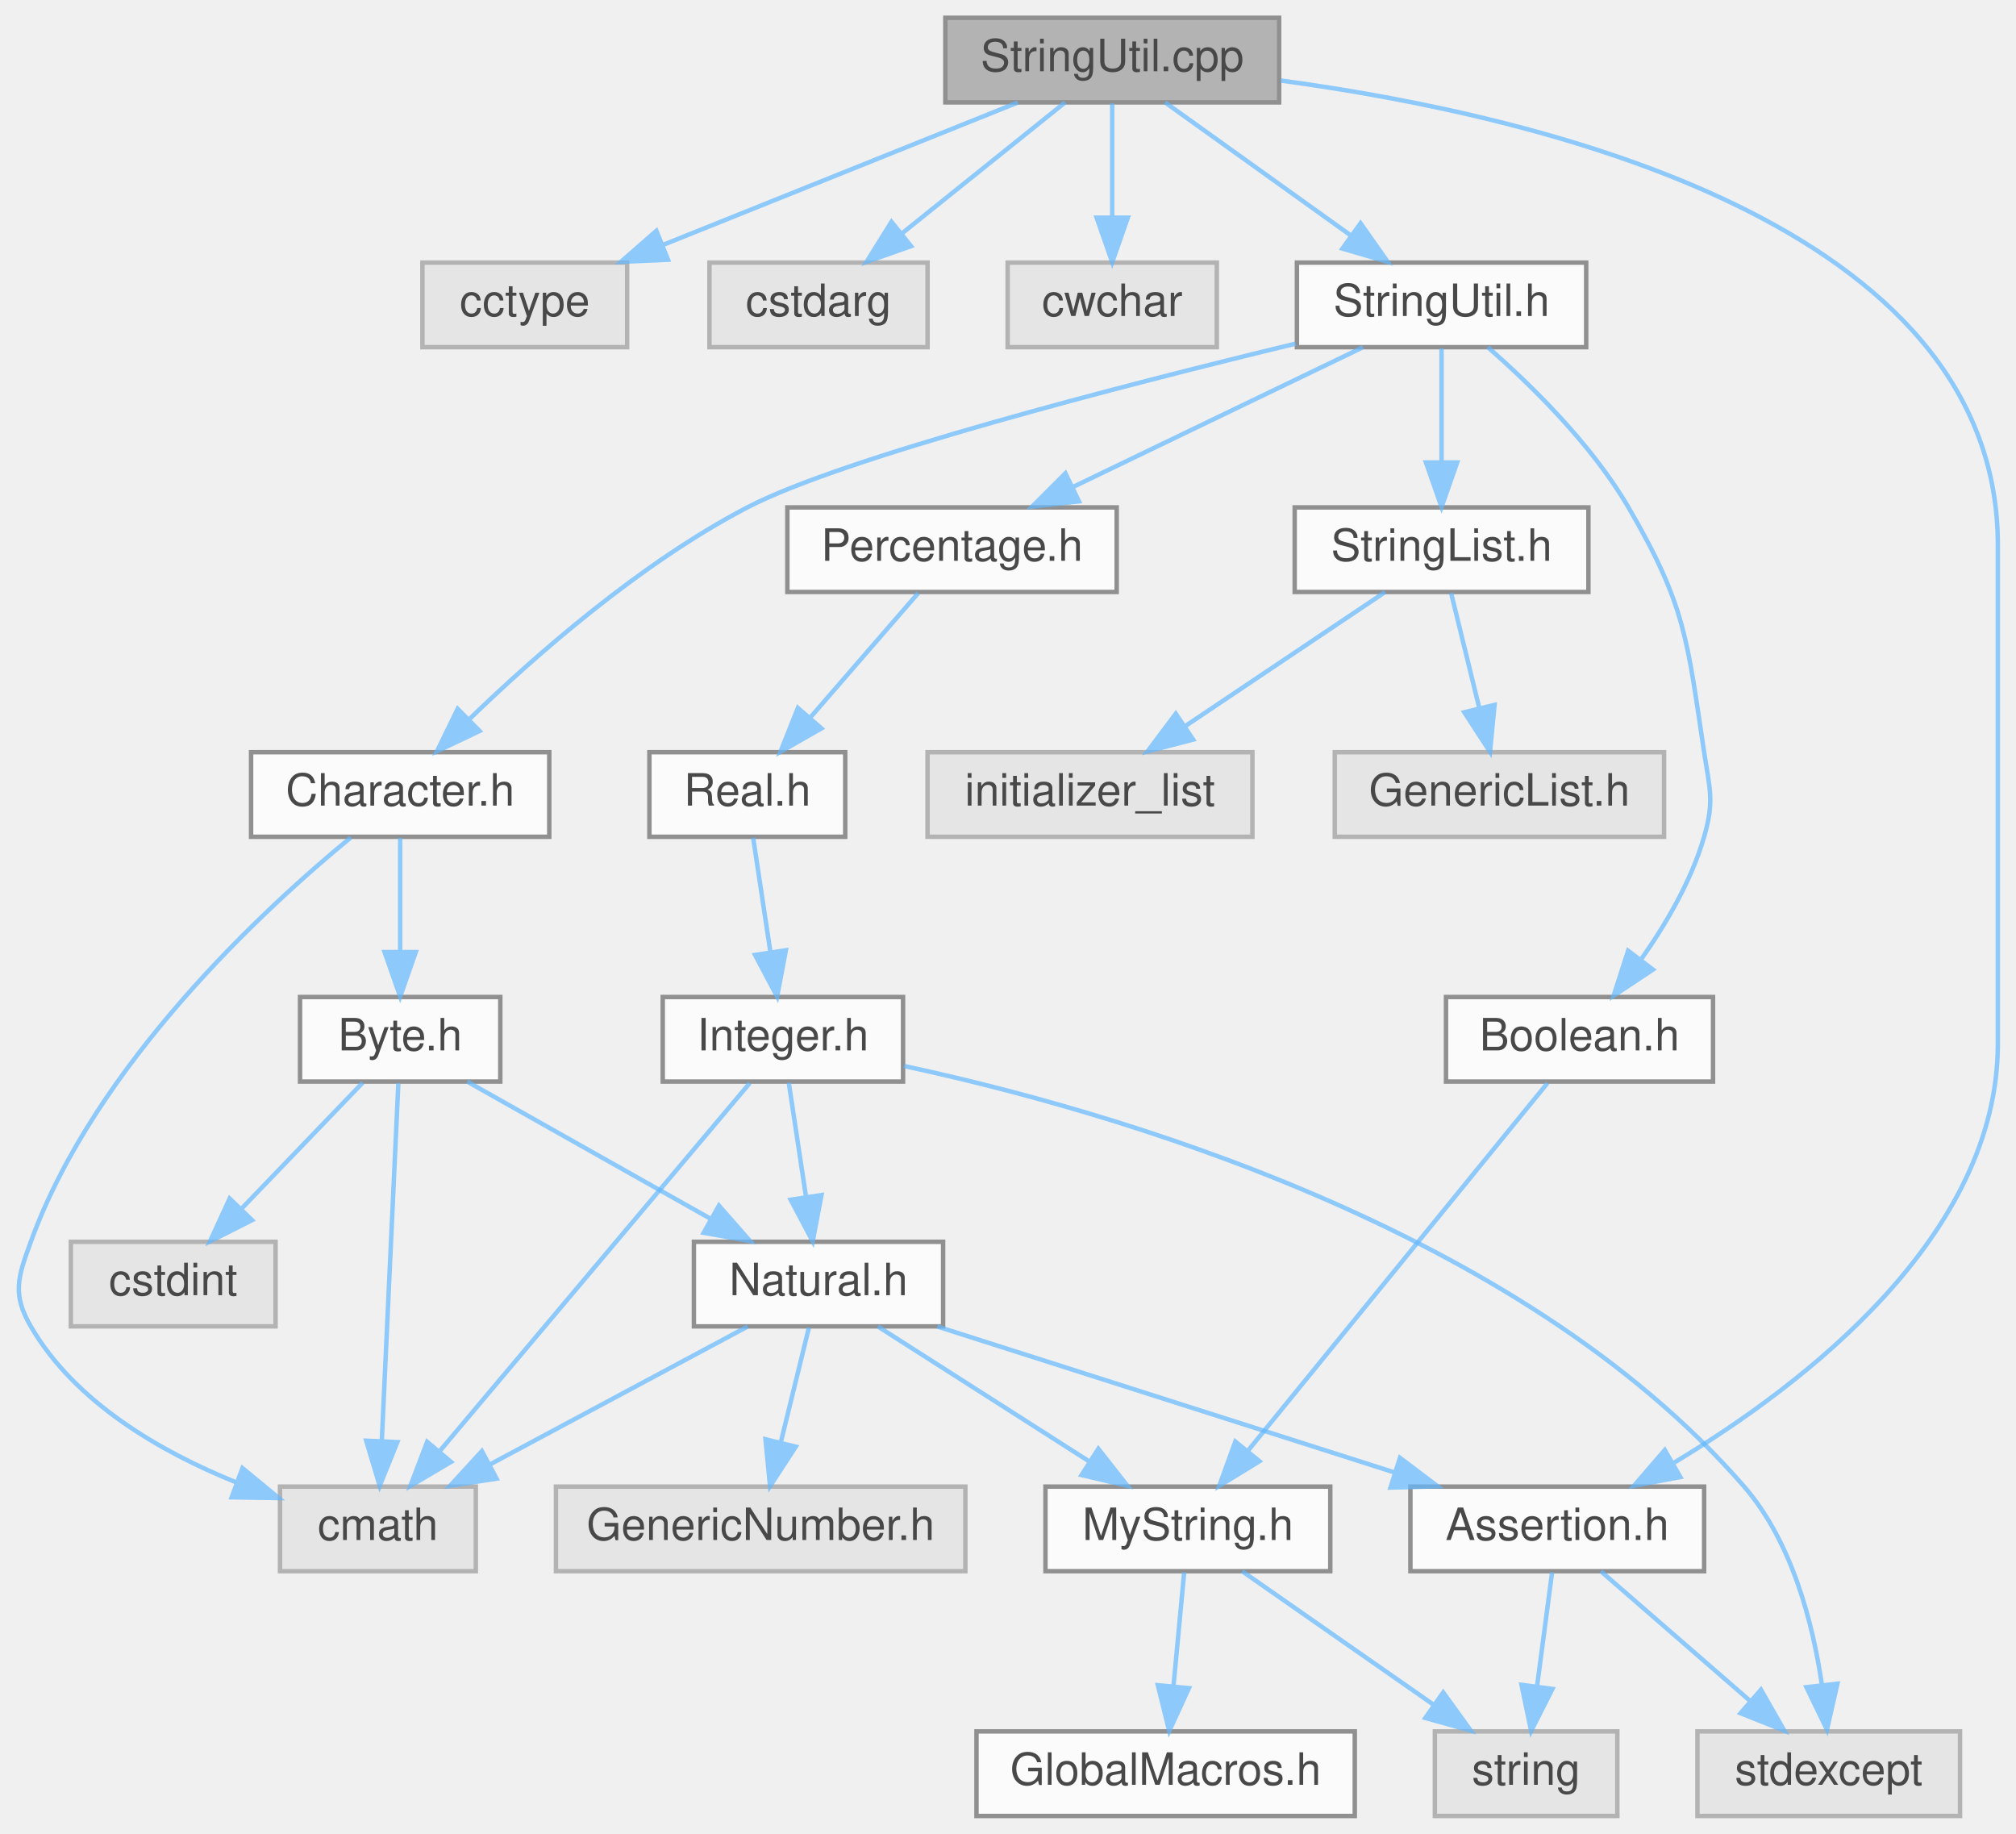
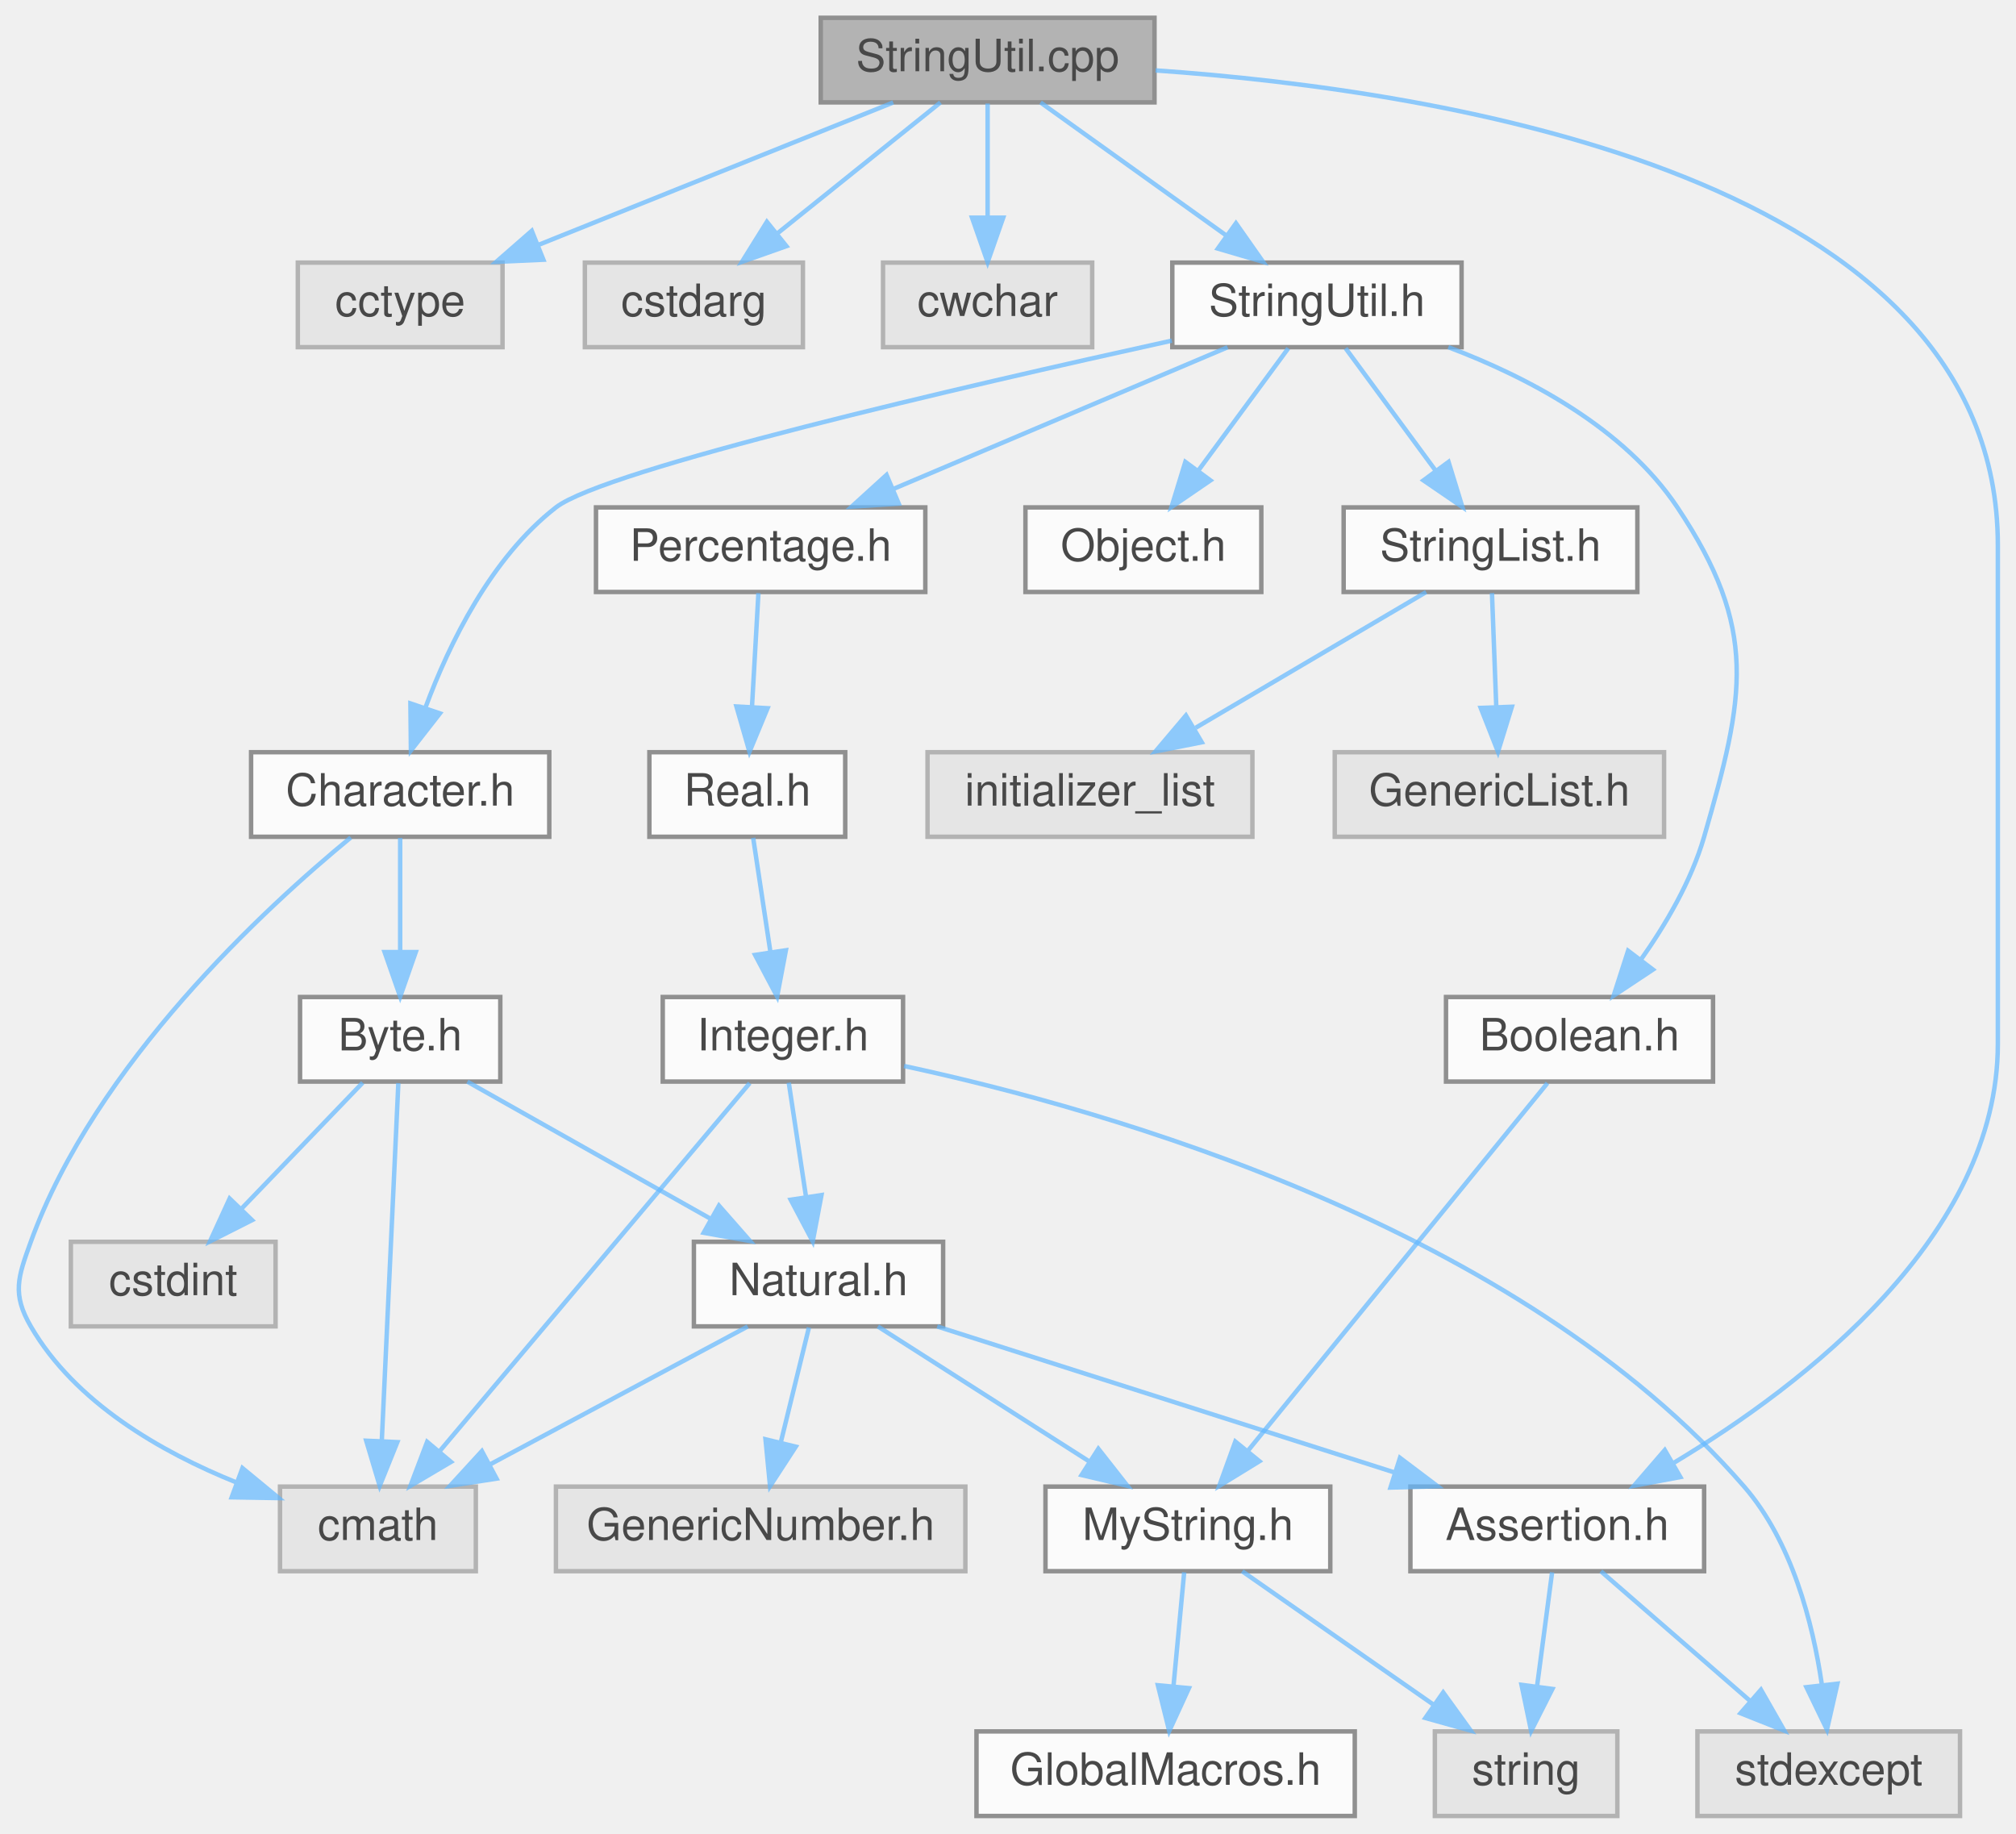
<svg xmlns="http://www.w3.org/2000/svg" xmlns:xlink="http://www.w3.org/1999/xlink" width="453pt" height="412pt" viewBox="0.00 0.00 452.84 412.00">
  <svg id="main" version="1.1" xml:space="preserve">
    <style type="text/css">
.node, .edge {opacity: 0.7;}
.node.selected, .edge.selected {opacity: 1;}
.edge:hover path { stroke: red; }
.edge:hover polygon { stroke: red; fill: red; }
</style>
    <svg id="graph" class="graph">
      <g id="graph0" class="graph" transform="scale(1 1) rotate(0) translate(4 408)">
        <g id="Node000001" class="node">
          <g id="a_Node000001">
            <a xlink:title="The StringUtil body implements several string routines not included in the standard C++ library (like...">
-               <polygon fill="#999999" stroke="#666666" points="283.34,-404 208.34,-404 208.34,-385 283.34,-385 283.34,-404" />
-               <text text-anchor="middle" x="245.84" y="-392" font-family="Helvetica,sans-Serif" font-size="10.00">StringUtil.cpp</text>
+               <polygon fill="#999999" stroke="#666666" points="255.34,-404 180.34,-404 180.34,-385 255.34,-385 255.34,-404" />
+               <text text-anchor="middle" x="217.84" y="-392" font-family="Helvetica,sans-Serif" font-size="10.00">StringUtil.cpp</text>
            </a>
          </g>
        </g>
        <g id="Node000002" class="node">
          <g id="a_Node000002">
            <a xlink:title=" ">
-               <polygon fill="#e0e0e0" stroke="#999999" points="136.84,-349 90.84,-349 90.84,-330 136.84,-330 136.84,-349" />
-               <text text-anchor="middle" x="113.84" y="-337" font-family="Helvetica,sans-Serif" font-size="10.00">cctype</text>
+               <polygon fill="#e0e0e0" stroke="#999999" points="108.84,-349 62.84,-349 62.84,-330 108.84,-330 108.84,-349" />
+               <text text-anchor="middle" x="85.84" y="-337" font-family="Helvetica,sans-Serif" font-size="10.00">cctype</text>
            </a>
          </g>
        </g>
        <g id="edge1_Node000001_Node000002" class="edge">
          <g id="a_edge1_Node000001_Node000002">
            <a xlink:title=" ">
-               <path fill="none" stroke="#63b8ff" d="M224.63,-384.98C203.11,-376.34 169.56,-362.87 145.01,-353.02" />
-               <polygon fill="#63b8ff" stroke="#63b8ff" points="146.02,-349.65 135.43,-349.17 143.41,-356.14 146.02,-349.65" />
+               <path fill="none" stroke="#63b8ff" d="M196.63,-384.98C175.11,-376.34 141.56,-362.87 117.01,-353.02" />
+               <polygon fill="#63b8ff" stroke="#63b8ff" points="118.02,-349.65 107.43,-349.17 115.41,-356.14 118.02,-349.65" />
            </a>
          </g>
        </g>
        <g id="Node000003" class="node">
          <g id="a_Node000003">
            <a xlink:title=" ">
-               <polygon fill="#e0e0e0" stroke="#999999" points="204.34,-349 155.34,-349 155.34,-330 204.34,-330 204.34,-349" />
-               <text text-anchor="middle" x="179.84" y="-337" font-family="Helvetica,sans-Serif" font-size="10.00">cstdarg</text>
+               <polygon fill="#e0e0e0" stroke="#999999" points="176.34,-349 127.34,-349 127.34,-330 176.34,-330 176.34,-349" />
+               <text text-anchor="middle" x="151.84" y="-337" font-family="Helvetica,sans-Serif" font-size="10.00">cstdarg</text>
            </a>
          </g>
        </g>
        <g id="edge2_Node000001_Node000003" class="edge">
          <g id="a_edge2_Node000001_Node000003">
            <a xlink:title=" ">
-               <path fill="none" stroke="#63b8ff" d="M235.24,-384.98C225.38,-377.07 210.49,-365.11 198.62,-355.58" />
-               <polygon fill="#63b8ff" stroke="#63b8ff" points="200.63,-352.7 190.64,-349.17 196.24,-358.16 200.63,-352.7" />
+               <path fill="none" stroke="#63b8ff" d="M207.24,-384.98C197.38,-377.07 182.49,-365.11 170.62,-355.58" />
+               <polygon fill="#63b8ff" stroke="#63b8ff" points="172.63,-352.7 162.64,-349.17 168.24,-358.16 172.63,-352.7" />
            </a>
          </g>
        </g>
        <g id="Node000004" class="node">
          <g id="a_Node000004">
            <a xlink:title=" ">
-               <polygon fill="#e0e0e0" stroke="#999999" points="269.34,-349 222.34,-349 222.34,-330 269.34,-330 269.34,-349" />
-               <text text-anchor="middle" x="245.84" y="-337" font-family="Helvetica,sans-Serif" font-size="10.00">cwchar</text>
+               <polygon fill="#e0e0e0" stroke="#999999" points="241.34,-349 194.34,-349 194.34,-330 241.34,-330 241.34,-349" />
+               <text text-anchor="middle" x="217.84" y="-337" font-family="Helvetica,sans-Serif" font-size="10.00">cwchar</text>
            </a>
          </g>
        </g>
        <g id="edge3_Node000001_Node000004" class="edge">
          <g id="a_edge3_Node000001_Node000004">
            <a xlink:title=" ">
-               <path fill="none" stroke="#63b8ff" d="M245.84,-384.75C245.84,-377.8 245.84,-367.85 245.84,-359.13" />
-               <polygon fill="#63b8ff" stroke="#63b8ff" points="249.34,-359.09 245.84,-349.09 242.34,-359.09 249.34,-359.09" />
+               <path fill="none" stroke="#63b8ff" d="M217.84,-384.75C217.84,-377.8 217.84,-367.85 217.84,-359.13" />
+               <polygon fill="#63b8ff" stroke="#63b8ff" points="221.34,-359.09 217.84,-349.09 214.34,-359.09 221.34,-359.09" />
            </a>
          </g>
        </g>
        <g id="Node000005" class="node">
          <g id="a_Node000005">
            <a xlink:href="_assertion_8h.html" target="_top" xlink:title="The Assertion specification defines macros for pre- and postconditions in functions or methods.">
              <polygon fill="white" stroke="#666666" points="378.84,-74 312.84,-74 312.84,-55 378.84,-55 378.84,-74" />
              <text text-anchor="middle" x="345.84" y="-62" font-family="Helvetica,sans-Serif" font-size="10.00">Assertion.h</text>
            </a>
          </g>
        </g>
        <g id="edge4_Node000001_Node000005" class="edge">
          <g id="a_edge4_Node000001_Node000005">
            <a xlink:title=" ">
-               <path fill="none" stroke="#63b8ff" d="M283.74,-389.9C341.48,-382.11 444.84,-358.02 444.84,-285.5 444.84,-285.5 444.84,-285.5 444.84,-173.5 444.84,-130.35 401.37,-96.96 372.04,-79.35" />
+               <path fill="none" stroke="#63b8ff" d="M255.58,-392.18C320.13,-387.7 444.84,-368.31 444.84,-285.5 444.84,-285.5 444.84,-285.5 444.84,-173.5 444.84,-130.35 401.37,-96.96 372.04,-79.35" />
              <polygon fill="#63b8ff" stroke="#63b8ff" points="373.5,-76.15 363.08,-74.19 370,-82.21 373.5,-76.15" />
            </a>
          </g>
        </g>
        <g id="Node000008" class="node">
          <g id="a_Node000008">
            <a xlink:href="_string_util_8h.html" target="_top" xlink:title="The StringUtil specification defines several string routines not included in the standard C++ library...">
-               <polygon fill="white" stroke="#666666" points="352.34,-349 287.34,-349 287.34,-330 352.34,-330 352.34,-349" />
-               <text text-anchor="middle" x="319.84" y="-337" font-family="Helvetica,sans-Serif" font-size="10.00">StringUtil.h</text>
+               <polygon fill="white" stroke="#666666" points="324.34,-349 259.34,-349 259.34,-330 324.34,-330 324.34,-349" />
+               <text text-anchor="middle" x="291.84" y="-337" font-family="Helvetica,sans-Serif" font-size="10.00">StringUtil.h</text>
            </a>
          </g>
        </g>
        <g id="edge7_Node000001_Node000008" class="edge">
          <g id="a_edge7_Node000001_Node000008">
            <a xlink:title=" ">
-               <path fill="none" stroke="#63b8ff" d="M257.73,-384.98C268.99,-376.92 286.13,-364.65 299.55,-355.03" />
-               <polygon fill="#63b8ff" stroke="#63b8ff" points="301.64,-357.84 307.73,-349.17 297.57,-352.15 301.64,-357.84" />
+               <path fill="none" stroke="#63b8ff" d="M229.73,-384.98C240.99,-376.92 258.13,-364.65 271.55,-355.03" />
+               <polygon fill="#63b8ff" stroke="#63b8ff" points="273.64,-357.84 279.73,-349.17 269.57,-352.15 273.64,-357.84" />
            </a>
          </g>
        </g>
        <g id="Node000006" class="node">
          <g id="a_Node000006">
            <a xlink:title=" ">
              <polygon fill="#e0e0e0" stroke="#999999" points="436.34,-19 377.34,-19 377.34,0 436.34,0 436.34,-19" />
              <text text-anchor="middle" x="406.84" y="-7" font-family="Helvetica,sans-Serif" font-size="10.00">stdexcept</text>
            </a>
          </g>
        </g>
        <g id="edge5_Node000005_Node000006" class="edge">
          <g id="a_edge5_Node000005_Node000006">
            <a xlink:title=" ">
              <path fill="none" stroke="#63b8ff" d="M355.64,-54.98C364.66,-47.15 378.25,-35.34 389.16,-25.86" />
              <polygon fill="#63b8ff" stroke="#63b8ff" points="391.61,-28.37 396.86,-19.17 387.02,-23.09 391.61,-28.37" />
            </a>
          </g>
        </g>
        <g id="Node000007" class="node">
          <g id="a_Node000007">
            <a xlink:title=" ">
              <polygon fill="#e0e0e0" stroke="#999999" points="359.34,-19 318.34,-19 318.34,0 359.34,0 359.34,-19" />
              <text text-anchor="middle" x="338.84" y="-7" font-family="Helvetica,sans-Serif" font-size="10.00">string</text>
            </a>
          </g>
        </g>
        <g id="edge6_Node000005_Node000007" class="edge">
          <g id="a_edge6_Node000005_Node000007">
            <a xlink:title=" ">
              <path fill="none" stroke="#63b8ff" d="M344.68,-54.75C343.77,-47.8 342.45,-37.85 341.3,-29.13" />
              <polygon fill="#63b8ff" stroke="#63b8ff" points="344.75,-28.54 339.97,-19.09 337.81,-29.46 344.75,-28.54" />
            </a>
          </g>
        </g>
        <g id="Node000009" class="node">
          <g id="a_Node000009">
            <a xlink:href="_boolean_8h.html" target="_top" xlink:title="The Boolean specification and body provides a value object type for boolean values.">
              <polygon fill="white" stroke="#666666" points="380.84,-184 320.84,-184 320.84,-165 380.84,-165 380.84,-184" />
              <text text-anchor="middle" x="350.84" y="-172" font-family="Helvetica,sans-Serif" font-size="10.00">Boolean.h</text>
            </a>
          </g>
        </g>
        <g id="edge8_Node000008_Node000009" class="edge">
          <g id="a_edge8_Node000008_Node000009">
            <a xlink:title=" ">
-               <path fill="none" stroke="#63b8ff" d="M330.24,-329.99C339.72,-321.71 353.49,-308.31 361.84,-294 374.73,-271.9 375.02,-264.3 378.84,-239 380.1,-230.65 381.18,-228.11 378.84,-220 375.97,-210.06 370.16,-200.2 364.56,-192.29" />
+               <path fill="none" stroke="#63b8ff" d="M321.36,-330C339.27,-323.24 360.9,-311.88 372.84,-294 391.16,-266.55 387.98,-251.7 378.84,-220 375.97,-210.06 370.16,-200.2 364.56,-192.29" />
              <polygon fill="#63b8ff" stroke="#63b8ff" points="367.34,-190.16 358.51,-184.3 361.76,-194.39 367.34,-190.16" />
            </a>
          </g>
        </g>
        <g id="Node000012" class="node">
          <g id="a_Node000012">
            <a xlink:href="_character_8h.html" target="_top" xlink:title="The Character specification and body provides a value object type for character values.">
              <polygon fill="white" stroke="#666666" points="119.34,-239 52.34,-239 52.34,-220 119.34,-220 119.34,-239" />
              <text text-anchor="middle" x="85.84" y="-227" font-family="Helvetica,sans-Serif" font-size="10.00">Character.h</text>
            </a>
          </g>
        </g>
        <g id="edge12_Node000008_Node000012" class="edge">
          <g id="a_edge12_Node000008_Node000012">
            <a xlink:title=" ">
-               <path fill="none" stroke="#63b8ff" d="M287.07,-330.8C247.99,-321.34 185.25,-305.16 163.84,-294 139.8,-281.47 116.23,-260.78 101.4,-246.44" />
-               <polygon fill="#63b8ff" stroke="#63b8ff" points="103.68,-243.77 94.12,-239.22 98.76,-248.74 103.68,-243.77" />
+               <path fill="none" stroke="#63b8ff" d="M259.23,-331.47C212.74,-321.24 131.8,-302.52 120.84,-294 106.27,-282.67 96.91,-263.49 91.57,-249.17" />
+               <polygon fill="#63b8ff" stroke="#63b8ff" points="94.77,-247.72 88.25,-239.37 88.14,-249.96 94.77,-247.72" />
            </a>
          </g>
        </g>
        <g id="Node000018" class="node">
          <g id="a_Node000018">
-             <a xlink:href="_percentage_8h.html" target="_top" xlink:title="The Percentage specification and body provides a simple percentage type.">
-               <polygon fill="white" stroke="#666666" points="246.84,-294 172.84,-294 172.84,-275 246.84,-275 246.84,-294" />
-               <text text-anchor="middle" x="209.84" y="-282" font-family="Helvetica,sans-Serif" font-size="10.00">Percentage.h</text>
+             <a xlink:href="_object_8h.html" target="_top" xlink:title="The Object specification and body provides the root object type.">
+               <polygon fill="white" stroke="#666666" points="279.34,-294 226.34,-294 226.34,-275 279.34,-275 279.34,-294" />
+               <text text-anchor="middle" x="252.84" y="-282" font-family="Helvetica,sans-Serif" font-size="10.00">Object.h</text>
            </a>
          </g>
        </g>
        <g id="edge22_Node000008_Node000018" class="edge">
          <g id="a_edge22_Node000008_Node000018">
            <a xlink:title=" ">
-               <path fill="none" stroke="#63b8ff" d="M302.17,-329.98C284.55,-321.5 257.26,-308.35 236.91,-298.54" />
-               <polygon fill="#63b8ff" stroke="#63b8ff" points="238.36,-295.36 227.83,-294.17 235.32,-301.66 238.36,-295.36" />
-             </a>
-           </g>
-         </g>
-         <g id="Node000021" class="node">
-           <g id="a_Node000021">
+               <path fill="none" stroke="#63b8ff" d="M285.4,-329.75C279.95,-322.34 271.97,-311.5 265.28,-302.41" />
+               <polygon fill="#63b8ff" stroke="#63b8ff" points="267.91,-300.07 259.16,-294.09 262.27,-304.22 267.91,-300.07" />
+             </a>
+           </g>
+         </g>
+         <g id="Node000019" class="node">
+           <g id="a_Node000019">
+             <a xlink:href="_percentage_8h.html" target="_top" xlink:title="The Percentage specification and body provides a simple percentage type.">
+               <polygon fill="white" stroke="#666666" points="203.84,-294 129.84,-294 129.84,-275 203.84,-275 203.84,-294" />
+               <text text-anchor="middle" x="166.84" y="-282" font-family="Helvetica,sans-Serif" font-size="10.00">Percentage.h</text>
+             </a>
+           </g>
+         </g>
+         <g id="edge23_Node000008_Node000019" class="edge">
+           <g id="a_edge23_Node000008_Node000019">
+             <a xlink:title=" ">
+               <path fill="none" stroke="#63b8ff" d="M271.76,-329.98C251.47,-321.38 219.88,-307.99 196.67,-298.15" />
+               <polygon fill="#63b8ff" stroke="#63b8ff" points="197.86,-294.85 187.29,-294.17 195.13,-301.3 197.86,-294.85" />
+             </a>
+           </g>
+         </g>
+         <g id="Node000022" class="node">
+           <g id="a_Node000022">
            <a xlink:href="_string_list_8h.html" target="_top" xlink:title="The StringList specification defines lists of string values with zero-based arbitrary indexed access ...">
-               <polygon fill="white" stroke="#666666" points="352.84,-294 286.84,-294 286.84,-275 352.84,-275 352.84,-294" />
-               <text text-anchor="middle" x="319.84" y="-282" font-family="Helvetica,sans-Serif" font-size="10.00">StringList.h</text>
-             </a>
-           </g>
-         </g>
-         <g id="edge28_Node000008_Node000021" class="edge">
-           <g id="a_edge28_Node000008_Node000021">
-             <a xlink:title=" ">
-               <path fill="none" stroke="#63b8ff" d="M319.84,-329.75C319.84,-322.8 319.84,-312.85 319.84,-304.13" />
-               <polygon fill="#63b8ff" stroke="#63b8ff" points="323.34,-304.09 319.84,-294.09 316.34,-304.09 323.34,-304.09" />
+               <polygon fill="white" stroke="#666666" points="363.84,-294 297.84,-294 297.84,-275 363.84,-275 363.84,-294" />
+               <text text-anchor="middle" x="330.84" y="-282" font-family="Helvetica,sans-Serif" font-size="10.00">StringList.h</text>
+             </a>
+           </g>
+         </g>
+         <g id="edge29_Node000008_Node000022" class="edge">
+           <g id="a_edge29_Node000008_Node000022">
+             <a xlink:title=" ">
+               <path fill="none" stroke="#63b8ff" d="M298.28,-329.75C303.73,-322.34 311.7,-311.5 318.4,-302.41" />
+               <polygon fill="#63b8ff" stroke="#63b8ff" points="321.41,-304.22 324.52,-294.09 315.77,-300.07 321.41,-304.22" />
            </a>
          </g>
        </g>
        <g id="Node000010" class="node">
          <g id="a_Node000010">
            <a xlink:href="_my_string_8h.html" target="_top" xlink:title="The String specification defines a standard string type.">
              <polygon fill="white" stroke="#666666" points="294.84,-74 230.84,-74 230.84,-55 294.84,-55 294.84,-74" />
              <text text-anchor="middle" x="262.84" y="-62" font-family="Helvetica,sans-Serif" font-size="10.00">MyString.h</text>
            </a>
          </g>
        </g>
        <g id="edge9_Node000009_Node000010" class="edge">
          <g id="a_edge9_Node000009_Node000010">
            <a xlink:title=" ">
              <path fill="none" stroke="#63b8ff" d="M343.64,-164.66C328.93,-146.61 295.25,-105.28 276.35,-82.08" />
              <polygon fill="#63b8ff" stroke="#63b8ff" points="278.92,-79.7 269.89,-74.16 273.5,-84.12 278.92,-79.7" />
            </a>
          </g>
        </g>
        <g id="edge10_Node000010_Node000007" class="edge">
          <g id="a_edge10_Node000010_Node000007">
            <a xlink:title=" ">
              <path fill="none" stroke="#63b8ff" d="M275.05,-54.98C286.62,-46.92 304.22,-34.65 318,-25.03" />
              <polygon fill="#63b8ff" stroke="#63b8ff" points="320.21,-27.76 326.41,-19.17 316.2,-22.02 320.21,-27.76" />
            </a>
          </g>
        </g>
        <g id="Node000011" class="node">
          <g id="a_Node000011">
            <a xlink:href="_global_macros_8h.html" target="_top" xlink:title="The GlobalMacros specification defines simple macros (e.g. for parameter modes).">
              <polygon fill="white" stroke="#666666" points="300.34,-19 215.34,-19 215.34,0 300.34,0 300.34,-19" />
              <text text-anchor="middle" x="257.84" y="-7" font-family="Helvetica,sans-Serif" font-size="10.00">GlobalMacros.h</text>
            </a>
          </g>
        </g>
        <g id="edge11_Node000010_Node000011" class="edge">
          <g id="a_edge11_Node000010_Node000011">
            <a xlink:title=" ">
              <path fill="none" stroke="#63b8ff" d="M262.01,-54.75C261.36,-47.8 260.42,-37.85 259.6,-29.13" />
              <polygon fill="#63b8ff" stroke="#63b8ff" points="263.07,-28.72 258.65,-19.09 256.1,-29.37 263.07,-28.72" />
            </a>
          </g>
        </g>
        <g id="Node000013" class="node">
          <g id="a_Node000013">
            <a xlink:title=" ">
              <polygon fill="#e0e0e0" stroke="#999999" points="102.84,-74 58.84,-74 58.84,-55 102.84,-55 102.84,-74" />
              <text text-anchor="middle" x="80.84" y="-62" font-family="Helvetica,sans-Serif" font-size="10.00">cmath</text>
            </a>
          </g>
        </g>
        <g id="edge13_Node000012_Node000013" class="edge">
          <g id="a_edge13_Node000012_Node000013">
            <a xlink:title=" ">
              <path fill="none" stroke="#63b8ff" d="M74.74,-219.84C55.66,-204.16 17.32,-168.97 2.84,-129 -0.04,-121.06 -1.4,-117.3 2.84,-110 12.79,-92.87 32.08,-81.78 48.98,-74.96" />
              <polygon fill="#63b8ff" stroke="#63b8ff" points="50.4,-78.16 58.57,-71.42 47.98,-71.6 50.4,-78.16" />
            </a>
          </g>
        </g>
        <g id="Node000014" class="node">
          <g id="a_Node000014">
            <a xlink:href="_byte_8h.html" target="_top" xlink:title="The Byte specification and body provides a value object type for byte values.">
              <polygon fill="white" stroke="#666666" points="108.34,-184 63.34,-184 63.34,-165 108.34,-165 108.34,-184" />
              <text text-anchor="middle" x="85.84" y="-172" font-family="Helvetica,sans-Serif" font-size="10.00">Byte.h</text>
            </a>
          </g>
        </g>
        <g id="edge14_Node000012_Node000014" class="edge">
          <g id="a_edge14_Node000012_Node000014">
            <a xlink:title=" ">
              <path fill="none" stroke="#63b8ff" d="M85.84,-219.75C85.84,-212.8 85.84,-202.85 85.84,-194.13" />
              <polygon fill="#63b8ff" stroke="#63b8ff" points="89.34,-194.09 85.84,-184.09 82.34,-194.09 89.34,-194.09" />
            </a>
          </g>
        </g>
        <g id="edge15_Node000014_Node000013" class="edge">
          <g id="a_edge15_Node000014_Node000013">
            <a xlink:title=" ">
              <path fill="none" stroke="#63b8ff" d="M85.43,-164.66C84.62,-147.17 82.8,-107.8 81.71,-84.27" />
              <polygon fill="#63b8ff" stroke="#63b8ff" points="85.2,-83.99 81.24,-74.16 78.21,-84.31 85.2,-83.99" />
            </a>
          </g>
        </g>
        <g id="Node000015" class="node">
          <g id="a_Node000015">
            <a xlink:title=" ">
              <polygon fill="#e0e0e0" stroke="#999999" points="57.84,-129 11.84,-129 11.84,-110 57.84,-110 57.84,-129" />
              <text text-anchor="middle" x="34.84" y="-117" font-family="Helvetica,sans-Serif" font-size="10.00">cstdint</text>
            </a>
          </g>
        </g>
        <g id="edge16_Node000014_Node000015" class="edge">
          <g id="a_edge16_Node000014_Node000015">
            <a xlink:title=" ">
              <path fill="none" stroke="#63b8ff" d="M77.42,-164.75C70.07,-157.11 59.21,-145.82 50.3,-136.56" />
              <polygon fill="#63b8ff" stroke="#63b8ff" points="52.56,-133.87 43.1,-129.09 47.52,-138.72 52.56,-133.87" />
            </a>
          </g>
        </g>
        <g id="Node000016" class="node">
          <g id="a_Node000016">
            <a xlink:href="_natural_8h.html" target="_top" xlink:title="The Natural specification and body provides a value object type for naturals (positive integers with ...">
              <polygon fill="white" stroke="#666666" points="207.84,-129 151.84,-129 151.84,-110 207.84,-110 207.84,-129" />
              <text text-anchor="middle" x="179.84" y="-117" font-family="Helvetica,sans-Serif" font-size="10.00">Natural.h</text>
            </a>
          </g>
        </g>
        <g id="edge17_Node000014_Node000016" class="edge">
          <g id="a_edge17_Node000014_Node000016">
            <a xlink:title=" ">
              <path fill="none" stroke="#63b8ff" d="M100.94,-164.98C115.66,-156.69 138.26,-143.94 155.51,-134.22" />
              <polygon fill="#63b8ff" stroke="#63b8ff" points="157.47,-137.13 164.46,-129.17 154.03,-131.03 157.47,-137.13" />
            </a>
          </g>
        </g>
        <g id="edge19_Node000016_Node000005" class="edge">
          <g id="a_edge19_Node000016_Node000005">
            <a xlink:title=" ">
              <path fill="none" stroke="#63b8ff" d="M206.51,-109.98C234.38,-101.09 278.29,-87.07 309.36,-77.15" />
              <polygon fill="#63b8ff" stroke="#63b8ff" points="310.5,-80.46 318.96,-74.08 308.37,-73.79 310.5,-80.46" />
            </a>
          </g>
        </g>
        <g id="edge21_Node000016_Node000010" class="edge">
          <g id="a_edge21_Node000016_Node000010">
            <a xlink:title=" ">
              <path fill="none" stroke="#63b8ff" d="M193.18,-109.98C205.93,-101.84 225.39,-89.41 240.51,-79.76" />
              <polygon fill="#63b8ff" stroke="#63b8ff" points="242.72,-82.5 249.26,-74.17 238.95,-76.6 242.72,-82.5" />
            </a>
          </g>
        </g>
        <g id="edge18_Node000016_Node000013" class="edge">
          <g id="a_edge18_Node000016_Node000013">
            <a xlink:title=" ">
              <path fill="none" stroke="#63b8ff" d="M163.93,-109.98C148.29,-101.61 124.18,-88.7 105.96,-78.95" />
              <polygon fill="#63b8ff" stroke="#63b8ff" points="107.5,-75.8 97.04,-74.17 104.2,-81.98 107.5,-75.8" />
            </a>
          </g>
        </g>
        <g id="Node000017" class="node">
          <g id="a_Node000017">
            <a xlink:title=" ">
              <polygon fill="#e0e0e0" stroke="#999999" points="212.84,-74 120.84,-74 120.84,-55 212.84,-55 212.84,-74" />
              <text text-anchor="middle" x="166.84" y="-62" font-family="Helvetica,sans-Serif" font-size="10.00">GenericNumber.h</text>
            </a>
          </g>
        </g>
        <g id="edge20_Node000016_Node000017" class="edge">
          <g id="a_edge20_Node000016_Node000017">
            <a xlink:title=" ">
              <path fill="none" stroke="#63b8ff" d="M177.69,-109.75C175.97,-102.72 173.49,-92.62 171.34,-83.84" />
              <polygon fill="#63b8ff" stroke="#63b8ff" points="174.73,-82.97 168.95,-74.09 167.93,-84.63 174.73,-82.97" />
            </a>
          </g>
        </g>
-         <g id="Node000019" class="node">
-           <g id="a_Node000019">
+         <g id="Node000020" class="node">
+           <g id="a_Node000020">
            <a xlink:href="_real_8h.html" target="_top" xlink:title="The Real specification defines a value object type for real values.">
              <polygon fill="white" stroke="#666666" points="185.84,-239 141.84,-239 141.84,-220 185.84,-220 185.84,-239" />
              <text text-anchor="middle" x="163.84" y="-227" font-family="Helvetica,sans-Serif" font-size="10.00">Real.h</text>
            </a>
          </g>
        </g>
-         <g id="edge23_Node000018_Node000019" class="edge">
-           <g id="a_edge23_Node000018_Node000019">
-             <a xlink:title=" ">
-               <path fill="none" stroke="#63b8ff" d="M202.24,-274.75C195.68,-267.18 186.02,-256.05 178.03,-246.84" />
-               <polygon fill="#63b8ff" stroke="#63b8ff" points="180.49,-244.35 171.29,-239.09 175.21,-248.94 180.49,-244.35" />
-             </a>
-           </g>
-         </g>
-         <g id="Node000020" class="node">
-           <g id="a_Node000020">
+         <g id="edge24_Node000019_Node000020" class="edge">
+           <g id="a_edge24_Node000019_Node000020">
+             <a xlink:title=" ">
+               <path fill="none" stroke="#63b8ff" d="M166.34,-274.75C165.95,-267.8 165.39,-257.85 164.89,-249.13" />
+               <polygon fill="#63b8ff" stroke="#63b8ff" points="168.39,-248.88 164.33,-239.09 161.4,-249.27 168.39,-248.88" />
+             </a>
+           </g>
+         </g>
+         <g id="Node000021" class="node">
+           <g id="a_Node000021">
            <a xlink:href="_integer_8h.html" target="_top" xlink:title="The Integer specification and body provides a value object type for ints.">
              <polygon fill="white" stroke="#666666" points="198.84,-184 144.84,-184 144.84,-165 198.84,-165 198.84,-184" />
              <text text-anchor="middle" x="171.84" y="-172" font-family="Helvetica,sans-Serif" font-size="10.00">Integer.h</text>
            </a>
          </g>
        </g>
-         <g id="edge24_Node000019_Node000020" class="edge">
-           <g id="a_edge24_Node000019_Node000020">
+         <g id="edge25_Node000020_Node000021" class="edge">
+           <g id="a_edge25_Node000020_Node000021">
            <a xlink:title=" ">
              <path fill="none" stroke="#63b8ff" d="M165.16,-219.75C166.21,-212.8 167.71,-202.85 169.03,-194.13" />
              <polygon fill="#63b8ff" stroke="#63b8ff" points="172.51,-194.5 170.54,-184.09 165.59,-193.45 172.51,-194.5" />
            </a>
          </g>
        </g>
-         <g id="edge26_Node000020_Node000006" class="edge">
-           <g id="a_edge26_Node000020_Node000006">
+         <g id="edge27_Node000021_Node000006" class="edge">
+           <g id="a_edge27_Node000021_Node000006">
            <a xlink:title=" ">
              <path fill="none" stroke="#63b8ff" d="M199.06,-168.5C244.81,-158.66 337.09,-132.46 387.84,-74 398.57,-61.64 403.24,-43.42 405.27,-29.67" />
              <polygon fill="#63b8ff" stroke="#63b8ff" points="408.79,-29.72 406.44,-19.39 401.83,-28.93 408.79,-29.72" />
            </a>
          </g>
        </g>
-         <g id="edge25_Node000020_Node000013" class="edge">
-           <g id="a_edge25_Node000020_Node000013">
+         <g id="edge26_Node000021_Node000013" class="edge">
+           <g id="a_edge26_Node000021_Node000013">
            <a xlink:title=" ">
              <path fill="none" stroke="#63b8ff" d="M164.39,-164.66C149.19,-146.61 114.36,-105.28 94.81,-82.08" />
              <polygon fill="#63b8ff" stroke="#63b8ff" points="97.26,-79.55 88.14,-74.16 91.9,-84.06 97.26,-79.55" />
            </a>
          </g>
        </g>
-         <g id="edge27_Node000020_Node000016" class="edge">
-           <g id="a_edge27_Node000020_Node000016">
+         <g id="edge28_Node000021_Node000016" class="edge">
+           <g id="a_edge28_Node000021_Node000016">
            <a xlink:title=" ">
              <path fill="none" stroke="#63b8ff" d="M173.16,-164.75C174.21,-157.8 175.71,-147.85 177.03,-139.13" />
              <polygon fill="#63b8ff" stroke="#63b8ff" points="180.51,-139.5 178.54,-129.09 173.59,-138.45 180.51,-139.5" />
            </a>
          </g>
        </g>
-         <g id="Node000022" class="node">
-           <g id="a_Node000022">
+         <g id="Node000023" class="node">
+           <g id="a_Node000023">
            <a xlink:title=" ">
              <polygon fill="#e0e0e0" stroke="#999999" points="277.34,-239 204.34,-239 204.34,-220 277.34,-220 277.34,-239" />
              <text text-anchor="middle" x="240.84" y="-227" font-family="Helvetica,sans-Serif" font-size="10.00">initializer_list</text>
            </a>
          </g>
        </g>
-         <g id="edge29_Node000021_Node000022" class="edge">
-           <g id="a_edge29_Node000021_Node000022">
-             <a xlink:title=" ">
-               <path fill="none" stroke="#63b8ff" d="M307.15,-274.98C295.01,-266.84 276.48,-254.41 262.09,-244.76" />
-               <polygon fill="#63b8ff" stroke="#63b8ff" points="264.02,-241.84 253.76,-239.17 260.12,-247.65 264.02,-241.84" />
-             </a>
-           </g>
-         </g>
-         <g id="Node000023" class="node">
-           <g id="a_Node000023">
+         <g id="edge30_Node000022_Node000023" class="edge">
+           <g id="a_edge30_Node000022_Node000023">
+             <a xlink:title=" ">
+               <path fill="none" stroke="#63b8ff" d="M316.38,-274.98C302.42,-266.77 281.05,-254.18 264.59,-244.49" />
+               <polygon fill="#63b8ff" stroke="#63b8ff" points="265.96,-241.23 255.56,-239.17 262.4,-247.26 265.96,-241.23" />
+             </a>
+           </g>
+         </g>
+         <g id="Node000024" class="node">
+           <g id="a_Node000024">
            <a xlink:title=" ">
              <polygon fill="#e0e0e0" stroke="#999999" points="369.84,-239 295.84,-239 295.84,-220 369.84,-220 369.84,-239" />
              <text text-anchor="middle" x="332.84" y="-227" font-family="Helvetica,sans-Serif" font-size="10.00">GenericList.h</text>
            </a>
          </g>
        </g>
-         <g id="edge30_Node000021_Node000023" class="edge">
-           <g id="a_edge30_Node000021_Node000023">
-             <a xlink:title=" ">
-               <path fill="none" stroke="#63b8ff" d="M321.99,-274.75C323.71,-267.72 326.19,-257.62 328.34,-248.84" />
-               <polygon fill="#63b8ff" stroke="#63b8ff" points="331.75,-249.63 330.73,-239.09 324.95,-247.97 331.75,-249.63" />
+         <g id="edge31_Node000022_Node000024" class="edge">
+           <g id="a_edge31_Node000022_Node000024">
+             <a xlink:title=" ">
+               <path fill="none" stroke="#63b8ff" d="M331.17,-274.75C331.43,-267.8 331.81,-257.85 332.14,-249.13" />
+               <polygon fill="#63b8ff" stroke="#63b8ff" points="335.64,-249.21 332.52,-239.09 328.64,-248.95 335.64,-249.21" />
            </a>
          </g>
        </g>
      </g>
    </svg>
  </svg>
  <style type="text/css">

[data-mouse-over-selected='false'] { opacity: 0.7; }
[data-mouse-over-selected='true']  { opacity: 1.0; }

</style>
</svg>
